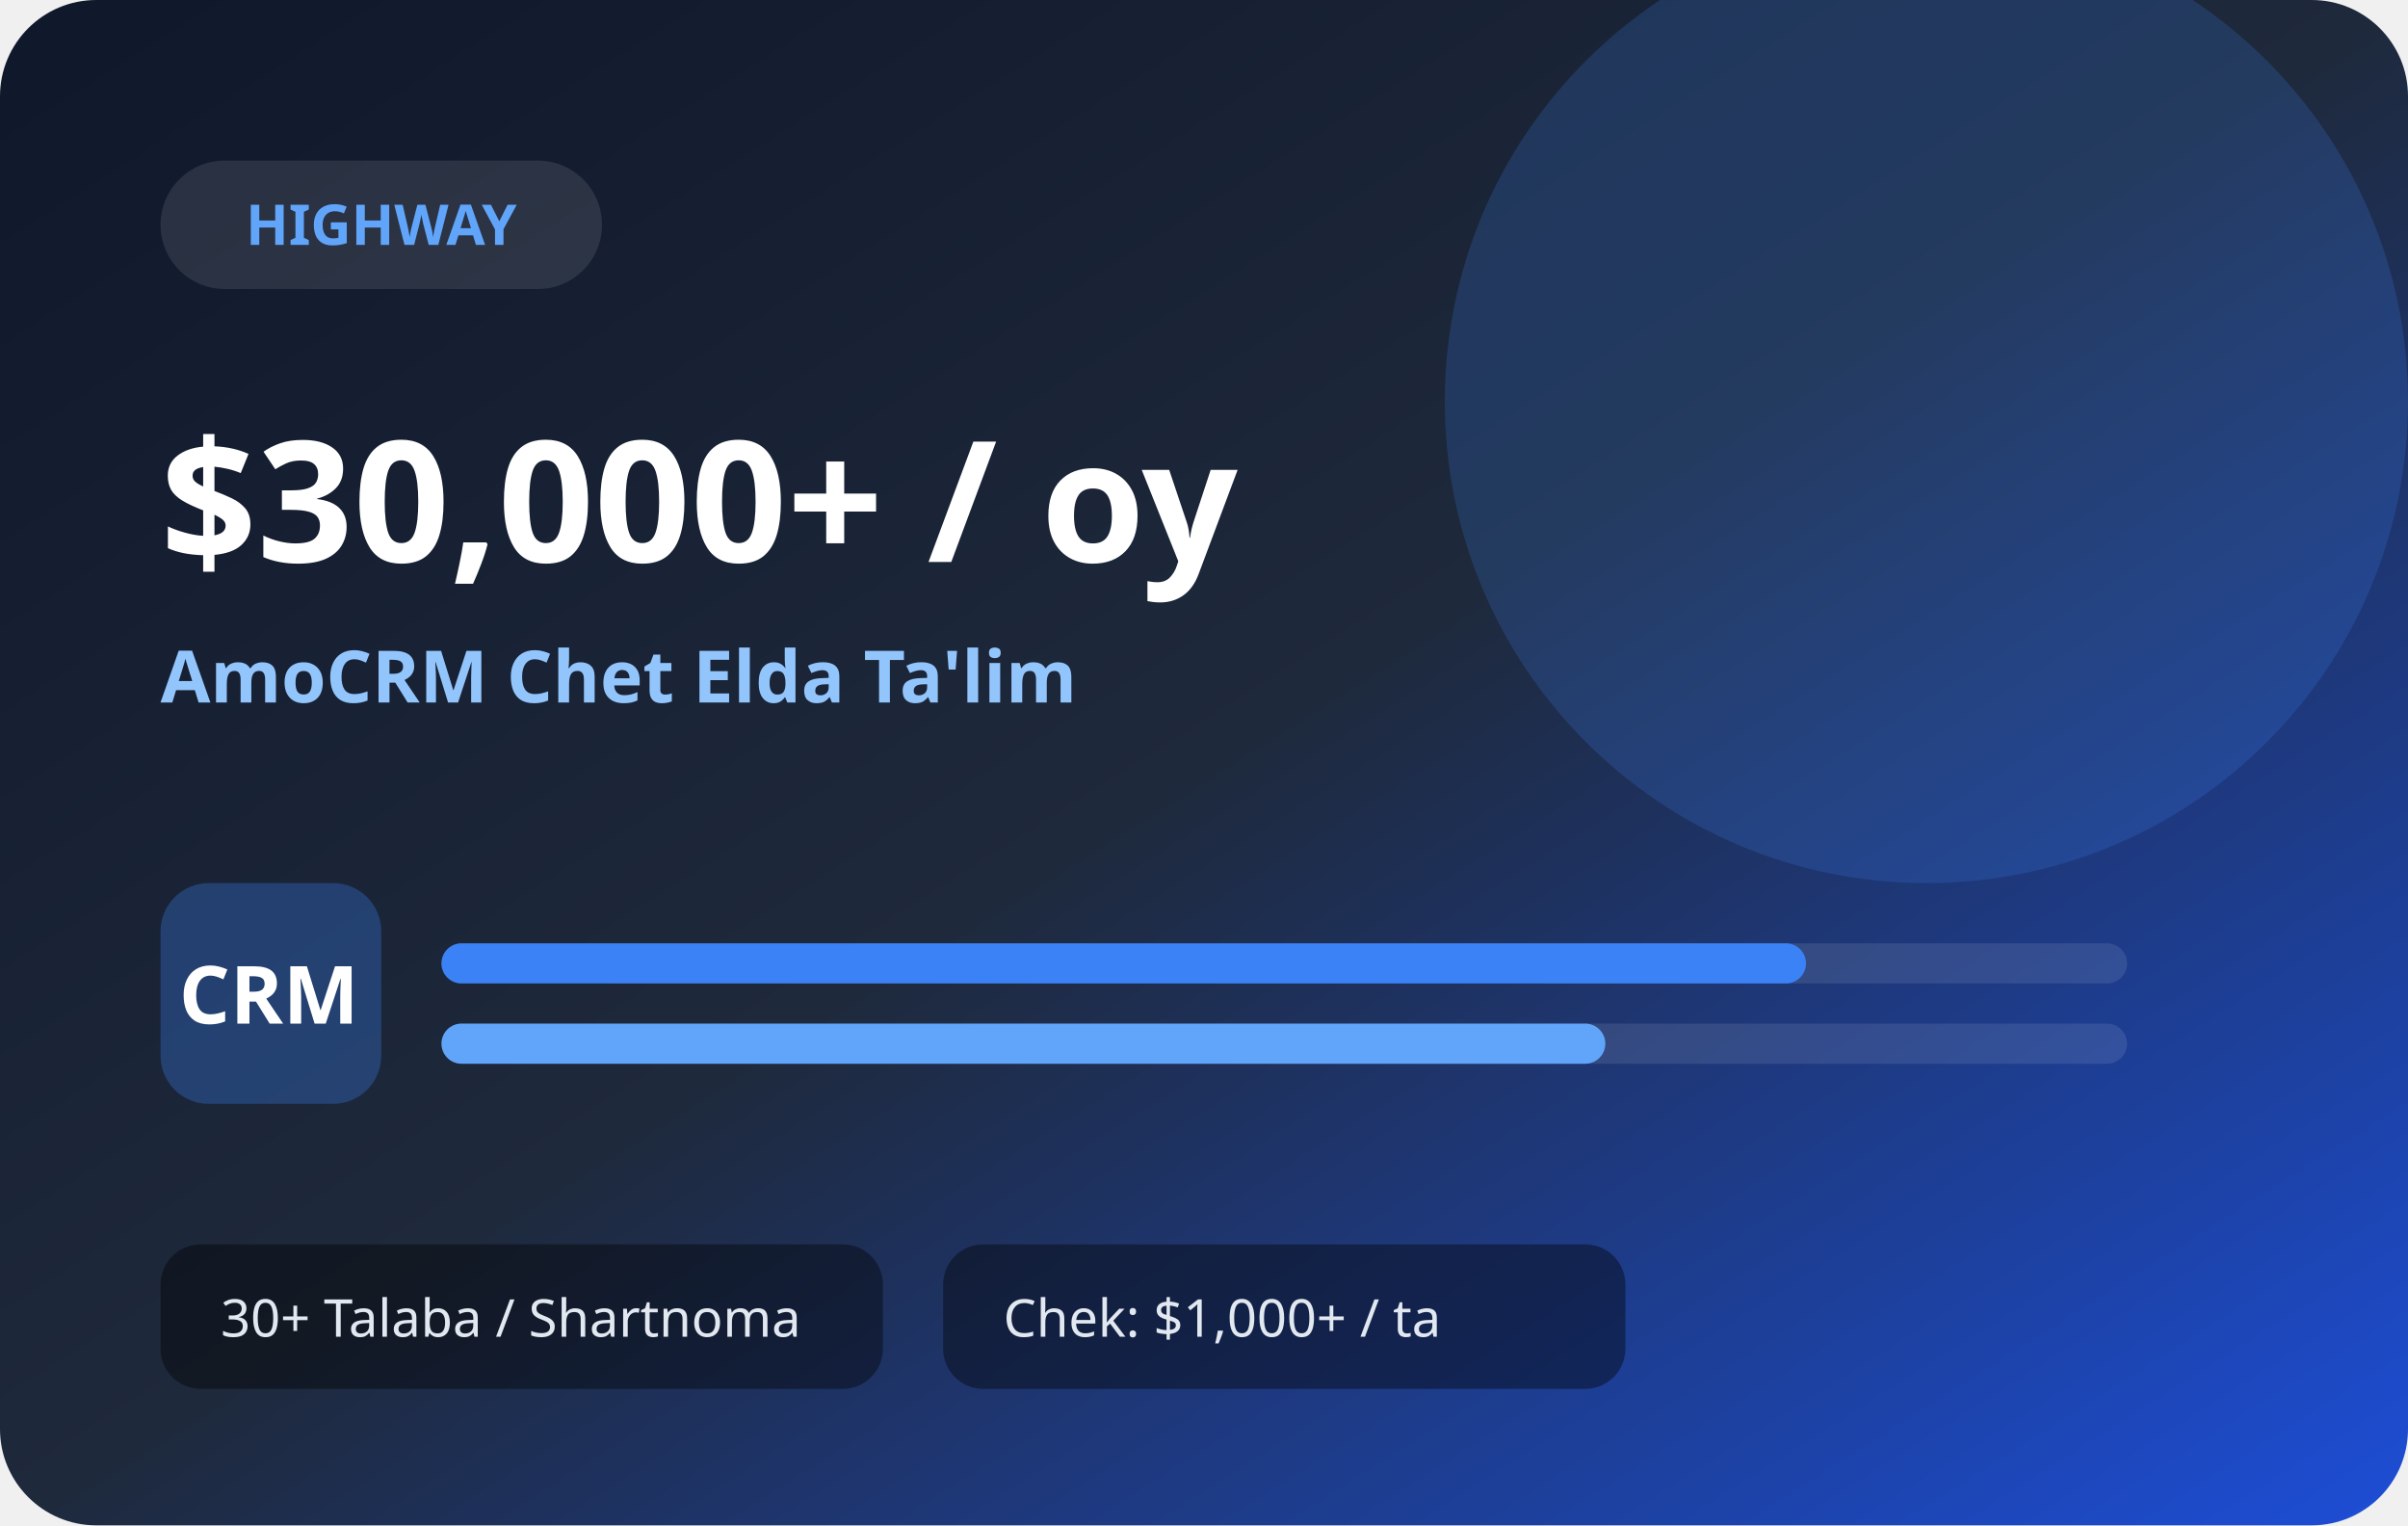
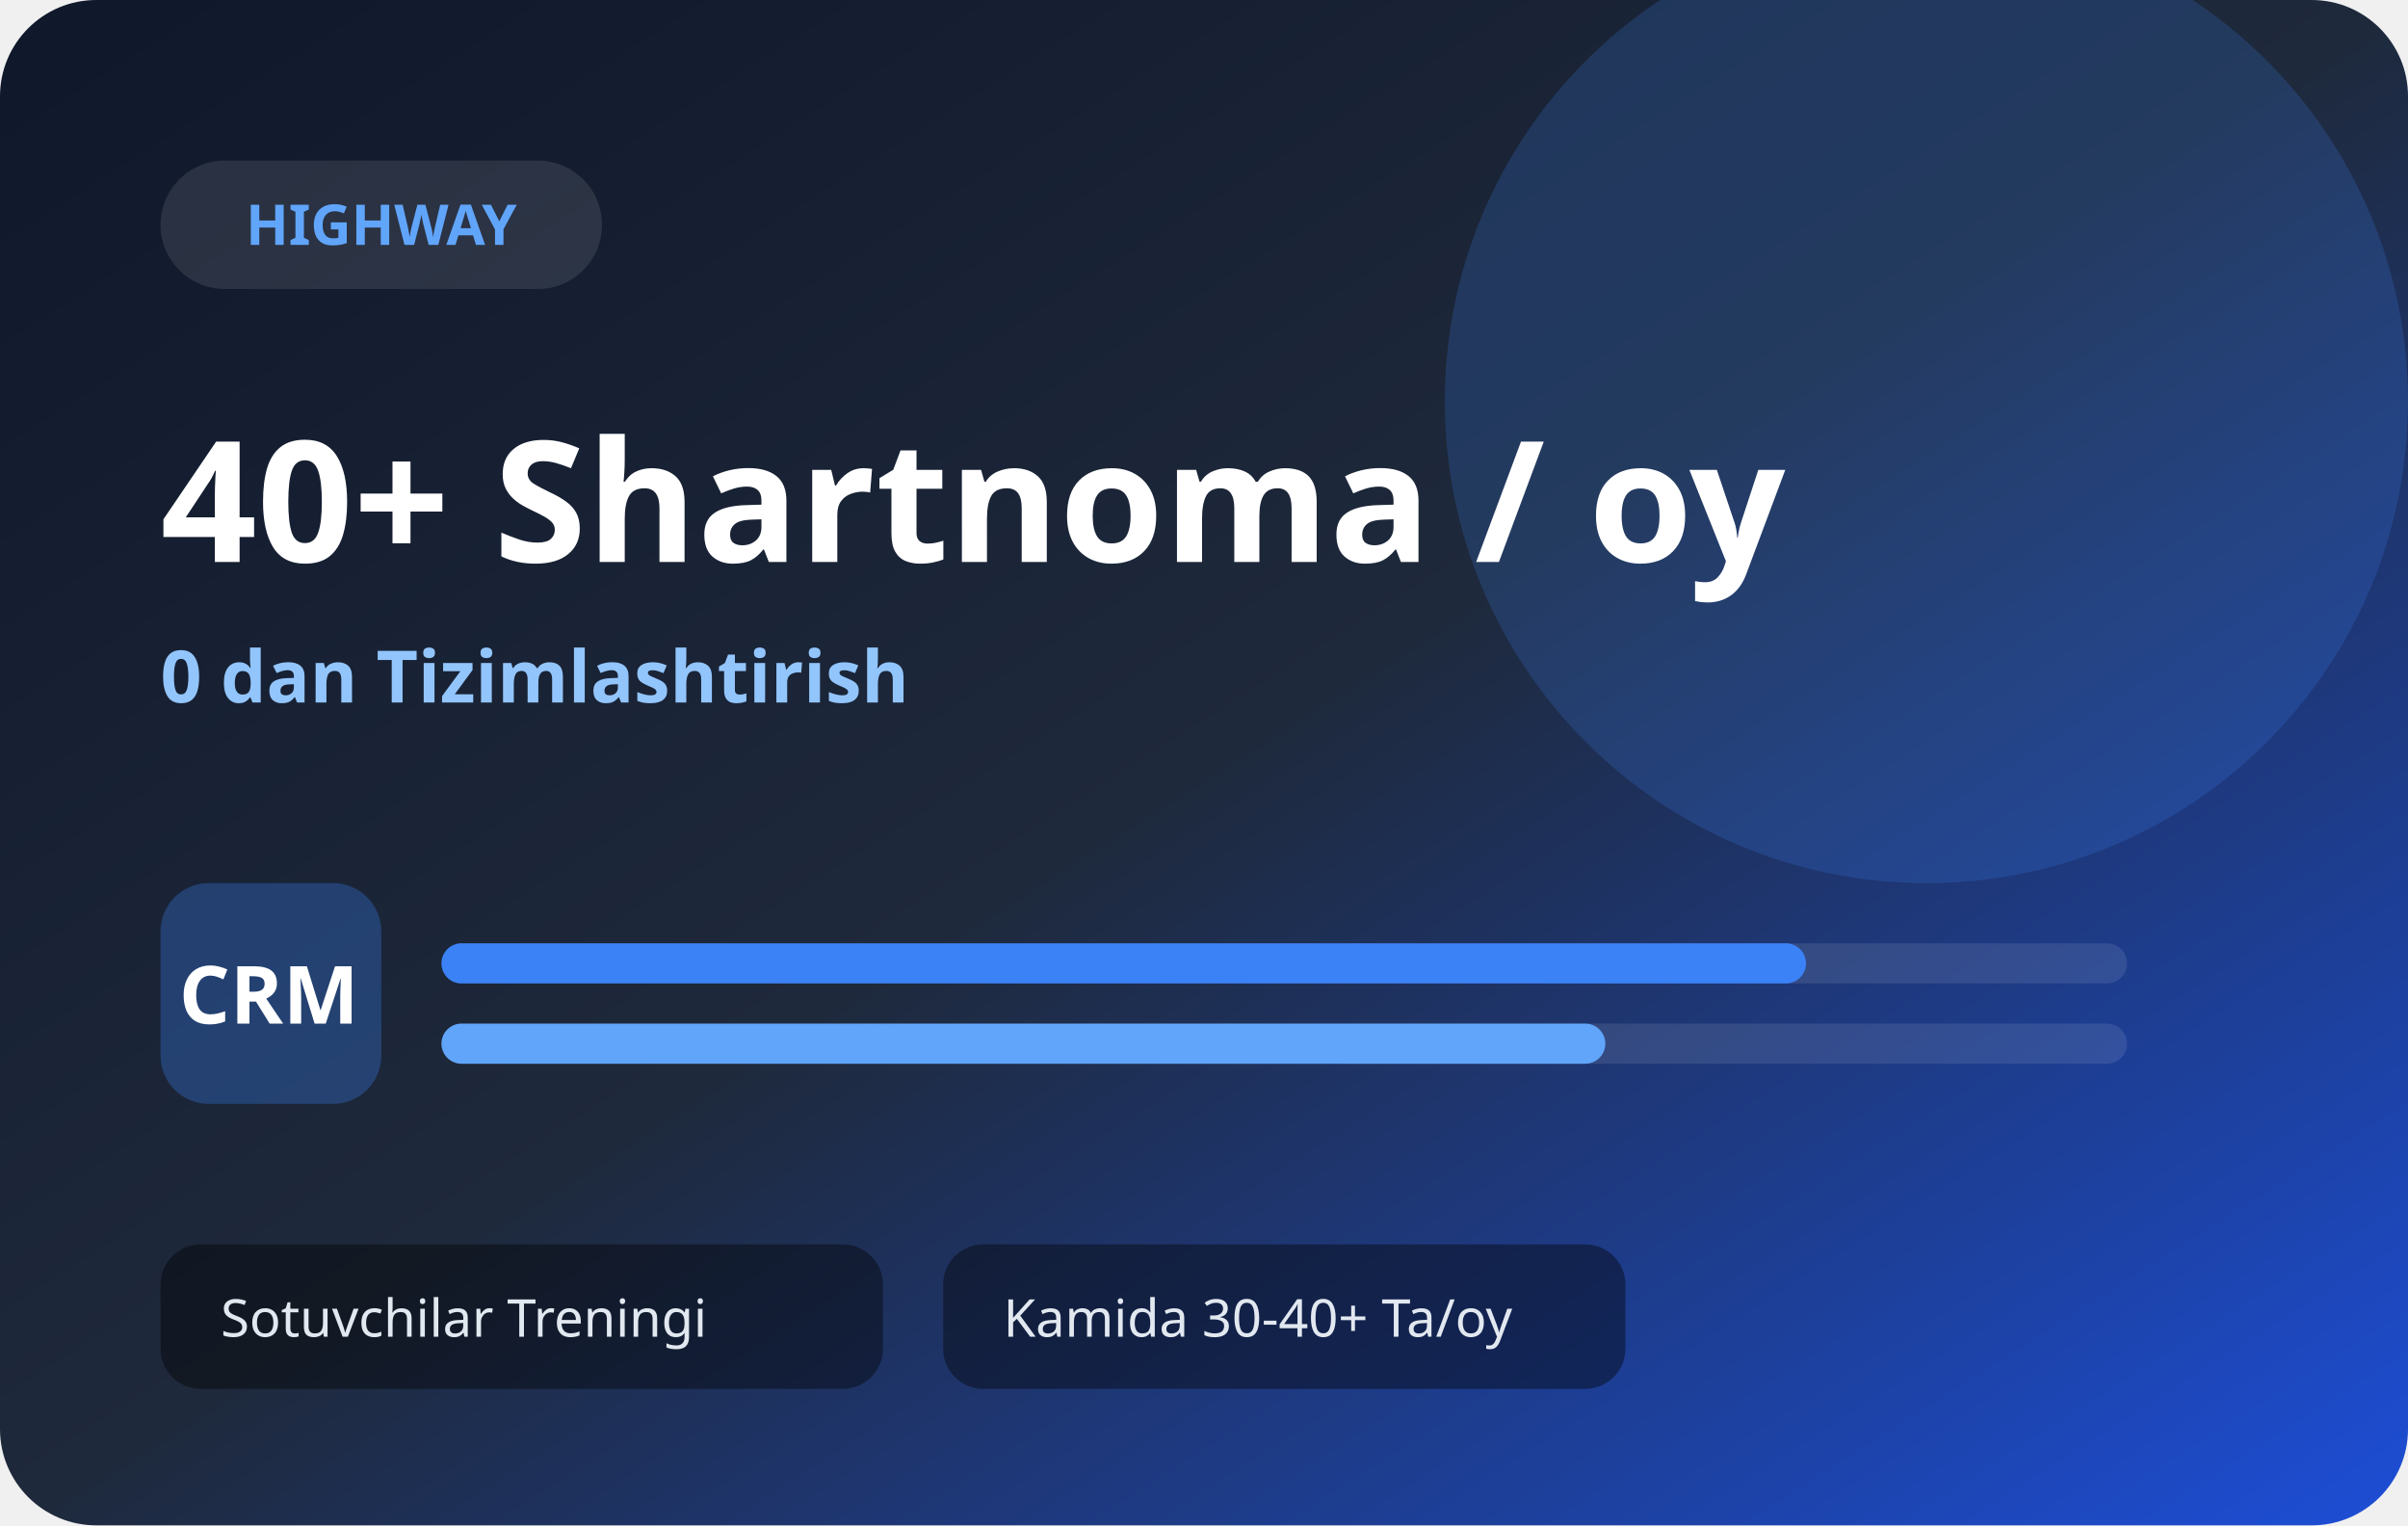
<svg xmlns="http://www.w3.org/2000/svg" viewBox="0 0 600 380" width="100%" height="100%">
  <defs>
    <linearGradient id="grad2" x1="0%" y1="0%" x2="100%" y2="100%">
      <stop offset="0%" stop-color="#0f172a" />
      <stop offset="50%" stop-color="#1e293b" />
      <stop offset="100%" stop-color="#1d4ed8" />
    </linearGradient>
  </defs>
  <rect width="600" height="380" rx="24" fill="url(#grad2)" />
  <circle cx="480" cy="100" r="120" fill="#3b82f6" opacity="0.2" />
  <rect x="40" y="40" width="110" height="32" rx="16" fill="rgba(255,255,255,0.1)" />
  <text x="95" y="61" font-family="sans-serif" font-size="14" font-weight="bold" fill="#60a5fa" text-anchor="middle">HIGHWAY</text>
-   <text x="40" y="140" font-family="sans-serif" font-size="42" font-weight="900" fill="#ffffff">$30,000+ / oy</text>
-   <text x="40" y="175" font-family="sans-serif" font-size="18" font-weight="600" fill="#93c5fd">AmoCRM Chet Elda Ta'lim</text>
+   <text x="40" y="140" font-family="sans-serif" font-size="42" font-weight="900" fill="#ffffff">40+ Shartnoma / oy</text>
+   <text x="40" y="175" font-family="sans-serif" font-size="18" font-weight="600" fill="#93c5fd">0 dan Tizimlashtirish</text>
  <rect x="40" y="220" width="55" height="55" rx="12" fill="rgba(59,130,246,0.3)" />
  <text x="67" y="255" font-family="sans-serif" font-size="20" font-weight="bold" fill="#ffffff" text-anchor="middle">CRM</text>
  <rect x="110" y="235" width="420" height="10" rx="5" fill="rgba(255,255,255,0.1)" />
  <rect x="110" y="235" width="340" height="10" rx="5" fill="#3b82f6" />
  <rect x="110" y="255" width="420" height="10" rx="5" fill="rgba(255,255,255,0.1)" />
  <rect x="110" y="255" width="290" height="10" rx="5" fill="#60a5fa" />
  <rect x="40" y="310" width="180" height="36" rx="10" fill="rgba(0,0,0,0.4)" />
-   <text x="55" y="333" font-family="sans-serif" font-size="13" fill="#e2e8f0">30+ Talaba / Shartnoma</text>
+   <text x="55" y="333" font-family="sans-serif" font-size="13" fill="#e2e8f0">Sotuvchilar Treningi</text>
  <rect x="235" y="310" width="170" height="36" rx="10" fill="rgba(0,0,0,0.4)" />
-   <text x="250" y="333" font-family="sans-serif" font-size="13" fill="#e2e8f0">Chek: $1,000+ / ta</text>
+   <text x="250" y="333" font-family="sans-serif" font-size="13" fill="#e2e8f0">Kamida 30-40+ Ta/oy</text>
</svg>
